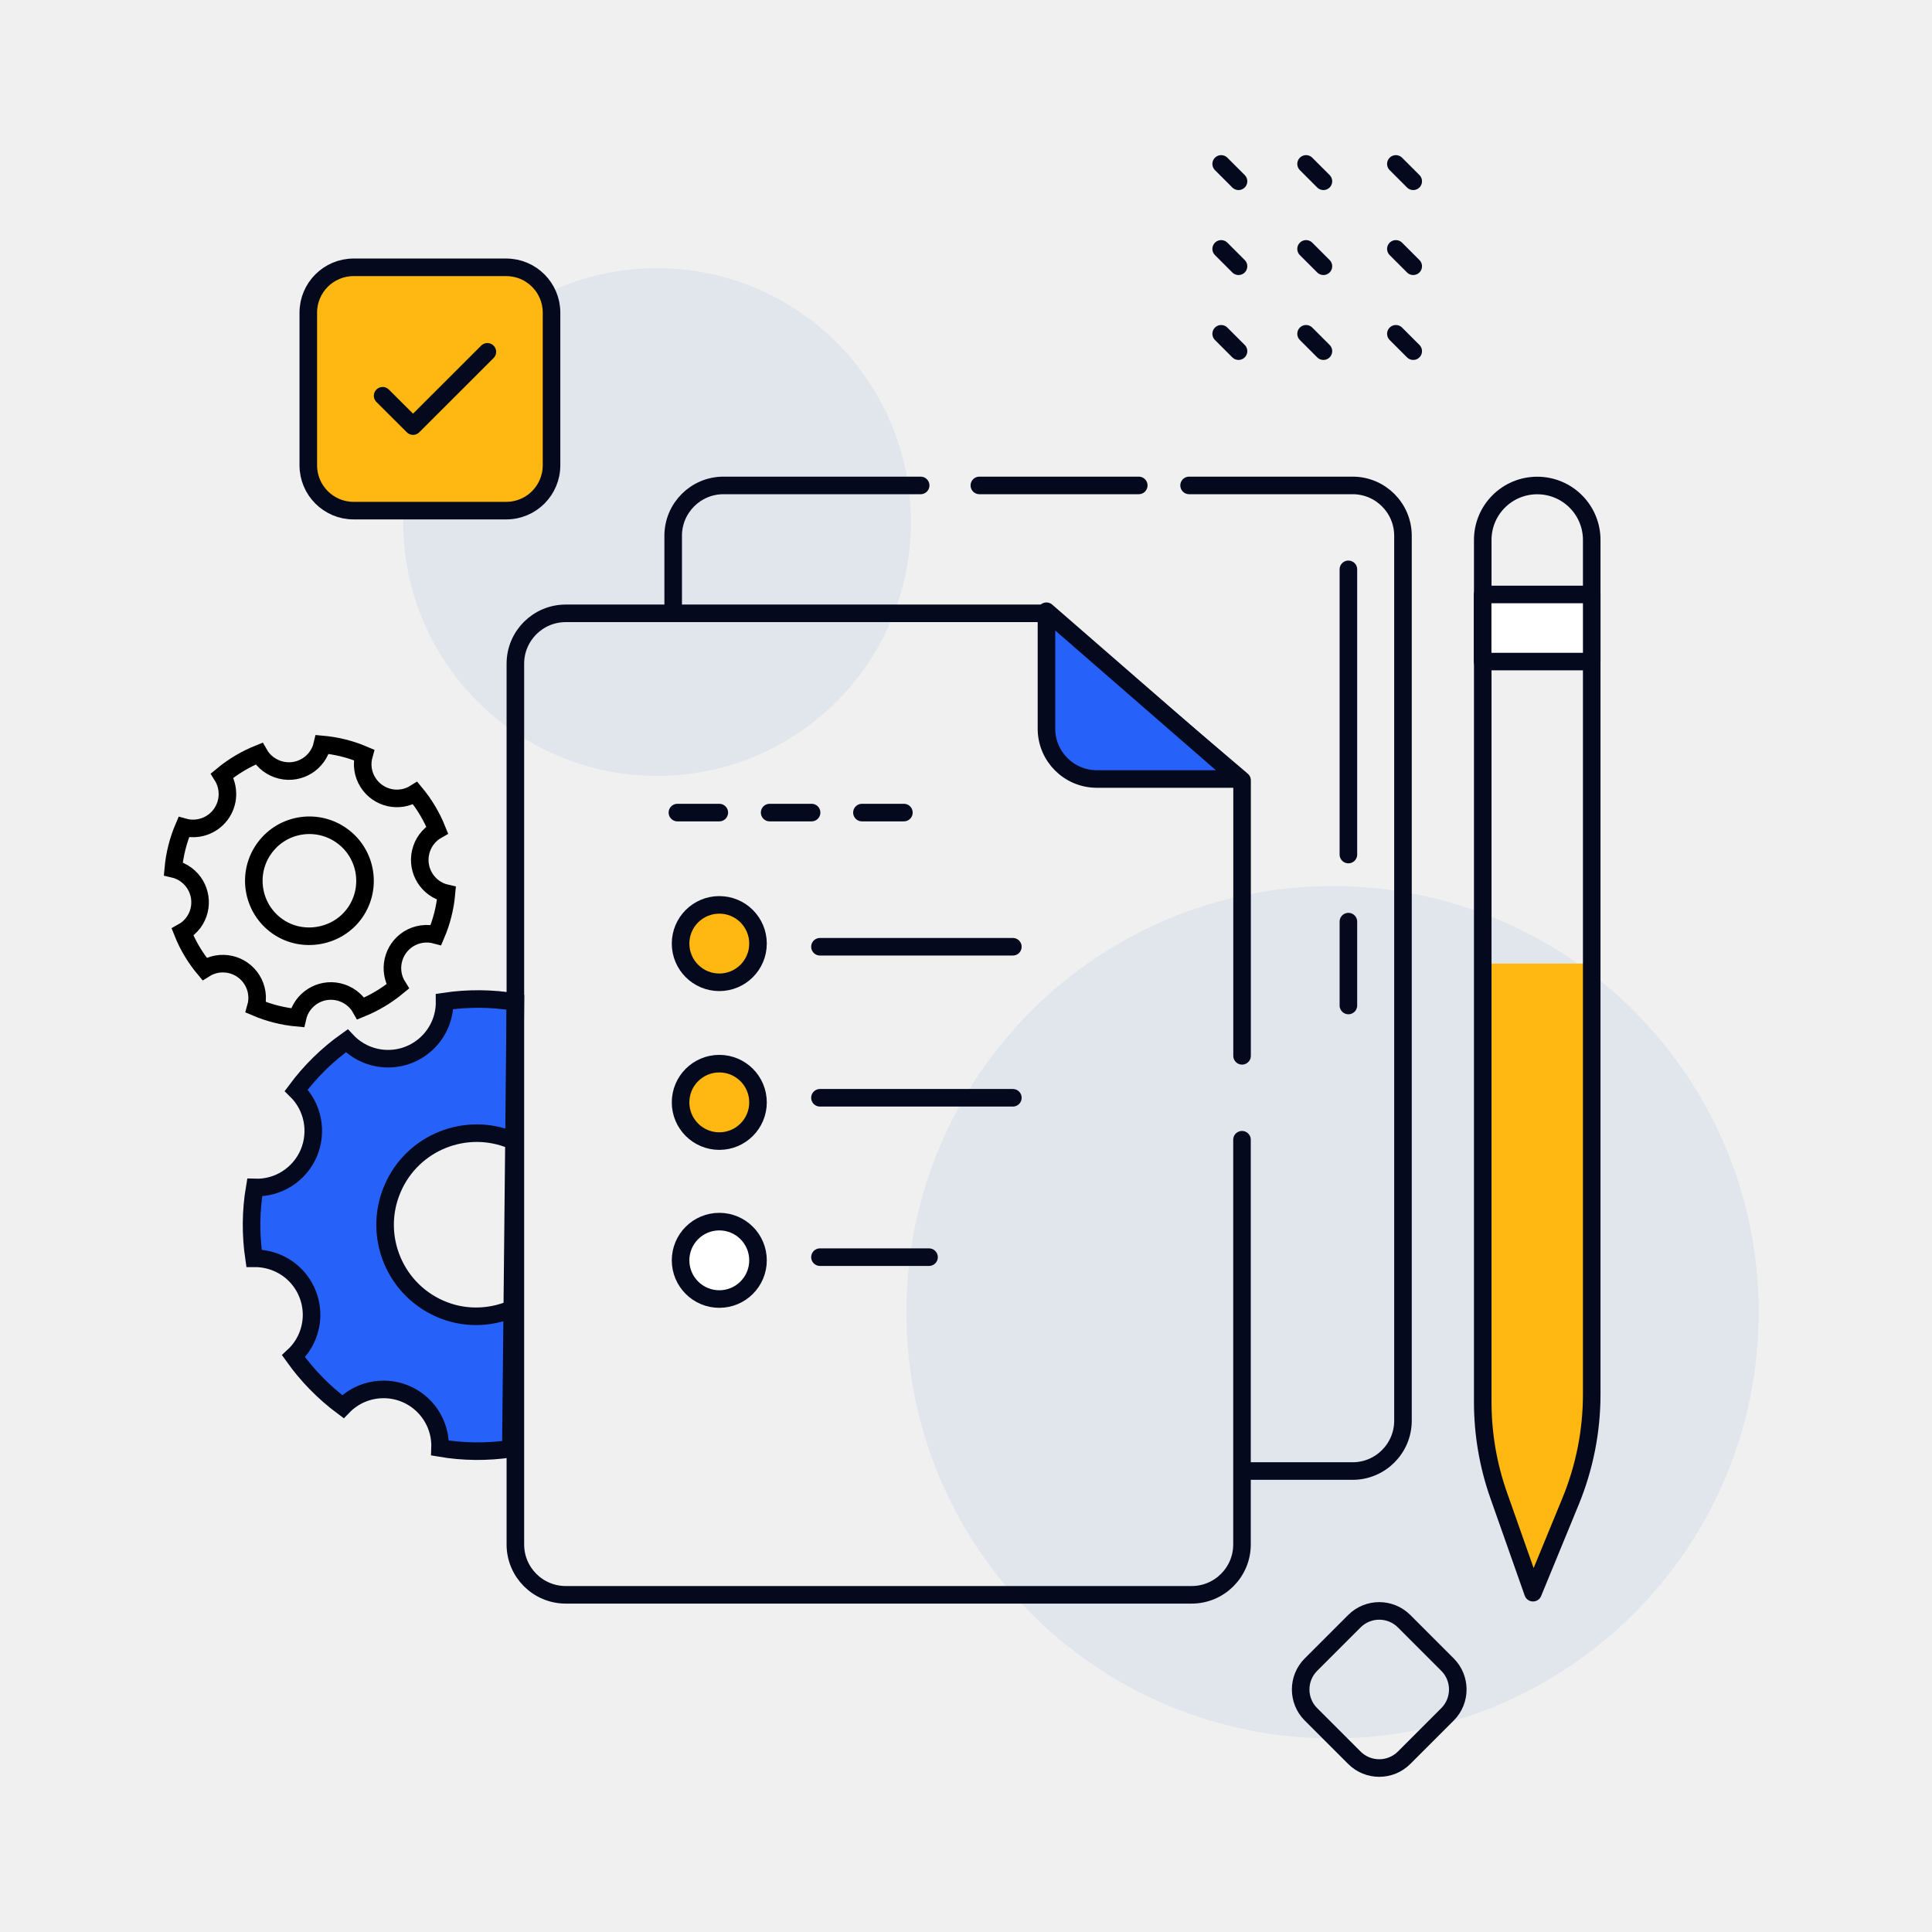
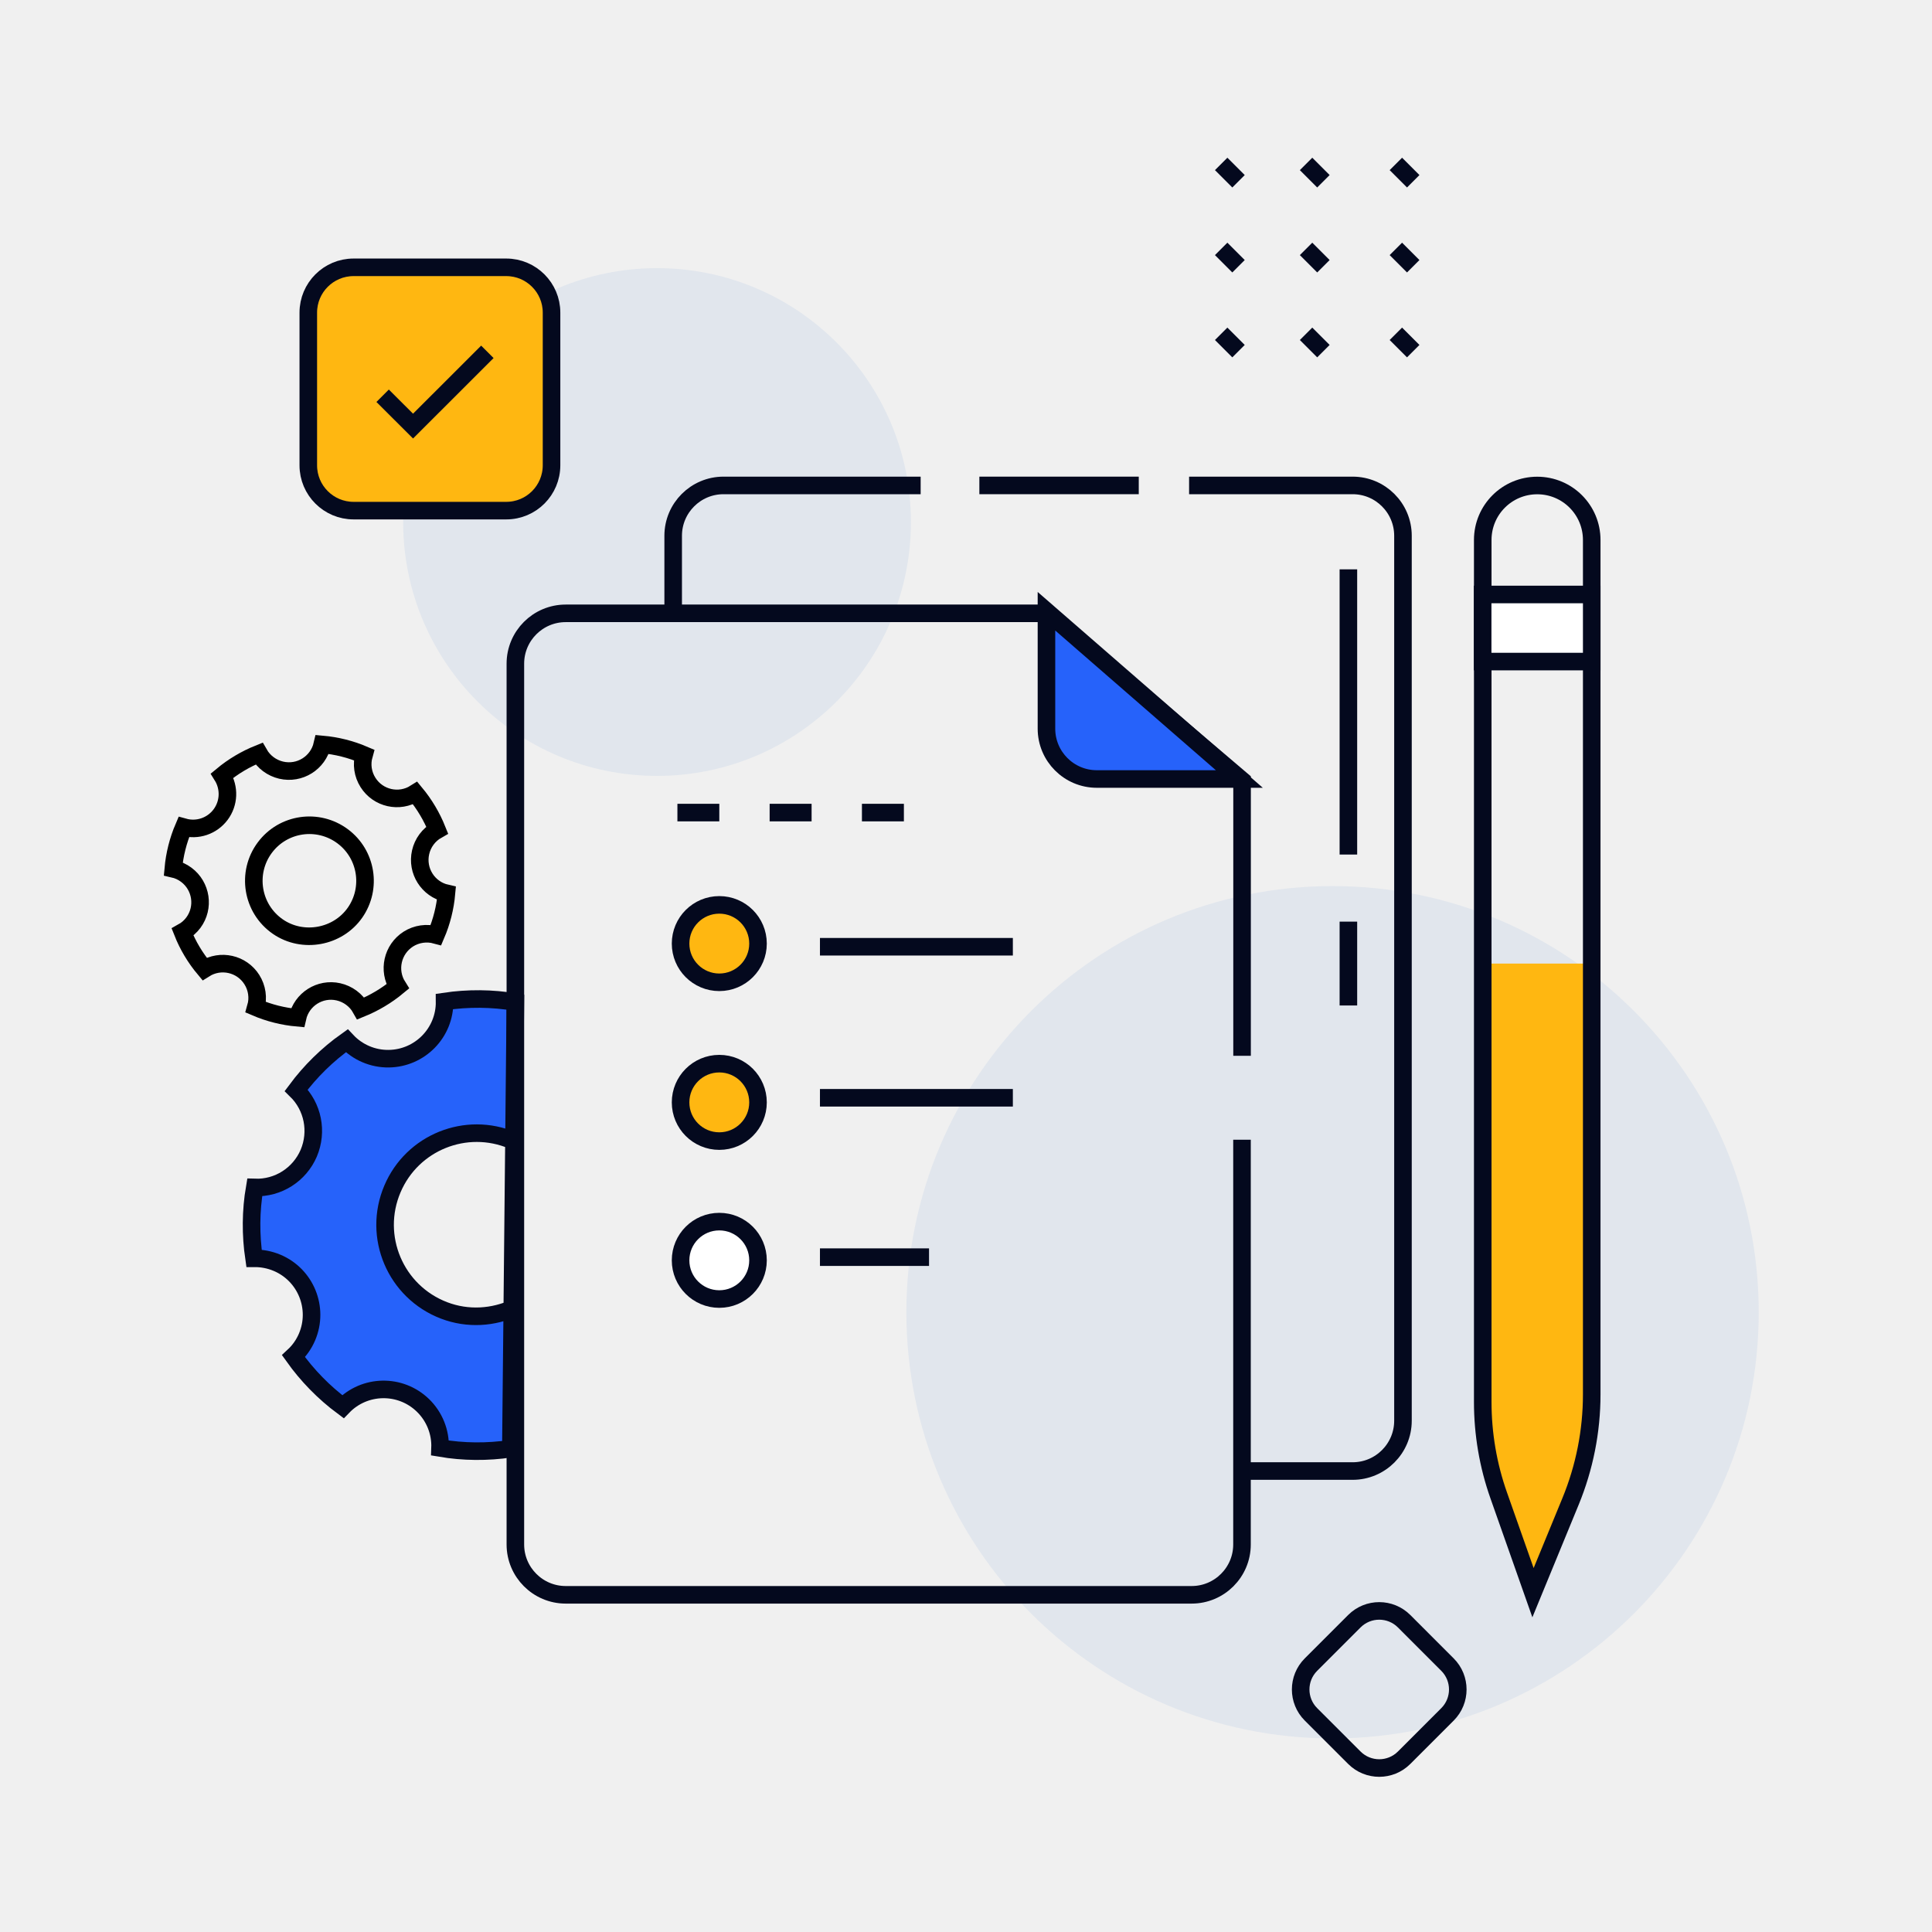
<svg xmlns="http://www.w3.org/2000/svg" width="110" height="110" viewBox="0 0 110 110" fill="none">
  <path d="M37.409 44.176C45.392 44.176 51.864 37.704 51.864 29.721C51.864 21.738 45.392 15.267 37.409 15.267C29.426 15.267 22.954 21.738 22.954 29.721C22.954 37.704 29.426 44.176 37.409 44.176Z" fill="#E1E6ED" />
  <path d="M75.87 98.979C89.271 98.979 100.134 88.115 100.134 74.715C100.134 61.314 89.271 50.45 75.87 50.45C62.469 50.45 51.605 61.314 51.605 74.715C51.605 88.115 62.469 98.979 75.87 98.979Z" fill="#E1E6ED" />
  <path d="M89.65 84.923L87.278 90.681L85.147 84.648C84.661 83.269 84.412 81.817 84.412 80.351V54.862H90.621V80.008C90.625 81.692 90.294 83.364 89.65 84.923Z" fill="#FFB711" />
  <path d="M29.343 57.058C28.012 56.831 26.649 56.822 25.313 57.02C25.334 58.798 23.912 60.255 22.133 60.277C21.231 60.289 20.363 59.92 19.744 59.258C18.64 60.04 17.669 60.994 16.865 62.077C17.819 63.009 18.099 64.427 17.579 65.656C17.054 66.881 15.834 67.659 14.502 67.611C14.274 68.943 14.266 70.305 14.463 71.642C14.915 71.638 15.361 71.724 15.778 71.9C17.411 72.591 18.176 74.478 17.484 76.115C17.308 76.532 17.046 76.906 16.711 77.215C17.493 78.315 18.442 79.286 19.525 80.09C20.758 78.813 22.795 78.775 24.076 80.012C24.733 80.648 25.09 81.533 25.055 82.444C26.387 82.672 27.749 82.68 29.086 82.483L29.343 57.058ZM29.339 74.443C28.097 75.023 26.641 75.127 25.287 74.611C22.507 73.55 21.188 70.404 22.344 67.693C23.47 65.042 26.533 63.809 29.18 64.934H29.184" fill="#2662FA" />
-   <path d="M29.339 74.443C28.097 75.023 26.641 75.127 25.287 74.611C22.507 73.55 21.188 70.404 22.344 67.693C23.47 65.042 26.533 63.809 29.18 64.934H29.184M29.343 57.058C28.012 56.831 26.649 56.822 25.313 57.02C25.334 58.798 23.912 60.255 22.133 60.277C21.231 60.289 20.363 59.92 19.744 59.258C18.64 60.04 17.669 60.994 16.865 62.077C17.819 63.009 18.099 64.427 17.579 65.656C17.054 66.881 15.834 67.659 14.502 67.611C14.274 68.943 14.266 70.305 14.463 71.642C14.915 71.638 15.361 71.724 15.778 71.9C17.411 72.591 18.176 74.478 17.484 76.115C17.308 76.532 17.046 76.906 16.711 77.215C17.493 78.315 18.442 79.286 19.525 80.09C20.758 78.813 22.795 78.775 24.076 80.012C24.733 80.648 25.09 81.533 25.055 82.444C26.387 82.672 27.749 82.68 29.086 82.483L29.343 57.058Z" stroke="#04091E" stroke-miterlimit="10" />
-   <path d="M12.56 46.381C12.074 47.03 11.245 47.313 10.463 47.094C10.141 47.846 9.939 48.65 9.866 49.466C10.132 49.526 10.386 49.642 10.605 49.806C11.469 50.45 11.649 51.67 11.009 52.534C10.845 52.753 10.635 52.938 10.394 53.071C10.695 53.832 11.12 54.541 11.645 55.168C12.556 54.592 13.763 54.863 14.339 55.774C14.635 56.242 14.721 56.814 14.566 57.351C15.319 57.673 16.122 57.875 16.938 57.948C17.175 56.895 18.219 56.234 19.267 56.47C19.534 56.53 19.787 56.646 20.006 56.809C20.226 56.973 20.41 57.179 20.544 57.419C21.304 57.11 22.013 56.689 22.645 56.165C22.069 55.254 22.34 54.047 23.25 53.466C23.719 53.17 24.29 53.088 24.823 53.234C25.145 52.482 25.347 51.679 25.42 50.862C24.368 50.626 23.71 49.578 23.947 48.529C24.067 47.992 24.411 47.528 24.892 47.257C24.587 46.497 24.166 45.788 23.642 45.156C22.731 45.732 21.527 45.461 20.952 44.55C20.655 44.082 20.573 43.515 20.724 42.982C19.972 42.66 19.169 42.458 18.352 42.385C18.111 43.438 17.063 44.095 16.01 43.85C15.477 43.725 15.018 43.386 14.747 42.909C13.986 43.214 13.277 43.635 12.646 44.159C13.08 44.851 13.045 45.732 12.56 46.381ZM19.508 47.614C20.883 48.637 21.188 50.562 20.217 51.958C19.237 53.368 17.239 53.733 15.825 52.762C14.339 51.739 14.008 49.694 15.078 48.259C16.122 46.858 18.103 46.57 19.508 47.614Z" stroke="black" stroke-miterlimit="10" />
-   <path d="M77.112 100.078L74.641 97.608C73.859 96.826 73.859 95.558 74.641 94.776L77.112 92.305C77.894 91.523 79.162 91.523 79.944 92.305L82.414 94.776C83.196 95.558 83.196 96.826 82.414 97.608L79.944 100.078C79.162 100.86 77.894 100.86 77.112 100.078Z" stroke="#04091E" stroke-miterlimit="10" stroke-linecap="round" />
-   <path d="M70.516 19.993L69.528 19.005" stroke="#04091E" stroke-miterlimit="10" stroke-linecap="round" />
-   <path d="M70.516 15.159L69.528 14.171" stroke="#04091E" stroke-miterlimit="10" stroke-linecap="round" />
-   <path d="M70.516 10.321L69.528 9.333" stroke="#04091E" stroke-miterlimit="10" stroke-linecap="round" />
-   <path d="M75.35 19.993L74.362 19.005" stroke="#04091E" stroke-miterlimit="10" stroke-linecap="round" />
-   <path d="M75.35 15.159L74.362 14.171" stroke="#04091E" stroke-miterlimit="10" stroke-linecap="round" />
-   <path d="M75.35 10.321L74.362 9.333" stroke="#04091E" stroke-miterlimit="10" stroke-linecap="round" />
-   <path d="M80.463 19.993L79.475 19.005" stroke="#04091E" stroke-miterlimit="10" stroke-linecap="round" />
-   <path d="M80.463 15.159L79.475 14.171" stroke="#04091E" stroke-miterlimit="10" stroke-linecap="round" />
-   <path d="M80.463 10.321L79.475 9.333" stroke="#04091E" stroke-miterlimit="10" stroke-linecap="round" />
-   <path d="M67.702 27.638H77.013C78.594 27.638 79.879 28.922 79.879 30.504V80.889C79.879 82.47 78.594 83.755 77.013 83.755H71.045" stroke="#04091E" stroke-miterlimit="10" stroke-linecap="round" stroke-linejoin="round" />
-   <path d="M55.761 27.638H64.836" stroke="#04091E" stroke-miterlimit="10" stroke-linecap="round" stroke-linejoin="round" />
-   <path d="M38.328 34.801V30.504C38.328 28.922 39.613 27.638 41.194 27.638H52.418" stroke="#04091E" stroke-miterlimit="10" stroke-linecap="round" stroke-linejoin="round" />
-   <path d="M70.714 64.892V87.936C70.714 89.517 69.429 90.802 67.848 90.802H61.011H51.459H40H35.703H32.209C30.628 90.802 29.343 89.517 29.343 87.936V37.787C29.343 36.206 30.628 34.921 32.209 34.921H59.542L70.718 44.43V60.114" stroke="#04091E" stroke-miterlimit="10" stroke-linecap="round" stroke-linejoin="round" />
-   <path d="M59.581 34.801V41.487C59.581 43.068 60.865 44.353 62.447 44.353H70.563L59.581 34.801Z" fill="#2662FA" stroke="#04091E" stroke-miterlimit="10" stroke-linecap="round" stroke-linejoin="round" />
-   <path d="M89.418 85.49L87.283 90.681L85.332 85.147C84.726 83.436 84.421 81.632 84.421 79.819V30.744C84.421 29.029 85.809 27.642 87.523 27.642C89.238 27.642 90.626 29.029 90.626 30.744V79.393C90.626 81.486 90.213 83.557 89.418 85.49Z" stroke="#04091E" stroke-miterlimit="10" stroke-linecap="round" stroke-linejoin="round" />
-   <path d="M90.626 33.847H84.416V37.667H90.626V33.847Z" fill="white" stroke="#04091E" stroke-miterlimit="10" stroke-linecap="round" stroke-linejoin="round" />
-   <path d="M40.954 55.928C42.171 55.928 43.158 54.941 43.158 53.724C43.158 52.506 42.171 51.52 40.954 51.52C39.736 51.52 38.749 52.506 38.749 53.724C38.749 54.941 39.736 55.928 40.954 55.928Z" fill="#FFB711" stroke="#04091E" stroke-miterlimit="10" stroke-linecap="round" stroke-linejoin="round" />
-   <path d="M40.954 64.969C42.171 64.969 43.158 63.982 43.158 62.765C43.158 61.547 42.171 60.56 40.954 60.56C39.736 60.56 38.749 61.547 38.749 62.765C38.749 63.982 39.736 64.969 40.954 64.969Z" fill="#FFB711" stroke="#04091E" stroke-miterlimit="10" stroke-linecap="round" stroke-linejoin="round" />
-   <path d="M40.954 73.962C42.171 73.962 43.158 72.975 43.158 71.758C43.158 70.541 42.171 69.554 40.954 69.554C39.736 69.554 38.749 70.541 38.749 71.758C38.749 72.975 39.736 73.962 40.954 73.962Z" fill="white" stroke="#04091E" stroke-miterlimit="10" stroke-linecap="round" stroke-linejoin="round" />
-   <path d="M46.685 53.904H57.668" stroke="#04091E" stroke-miterlimit="10" stroke-linecap="round" stroke-linejoin="round" />
-   <path d="M38.569 46.265H40.954" stroke="#04091E" stroke-miterlimit="10" stroke-linecap="round" stroke-linejoin="round" />
-   <path d="M43.82 46.265H46.209" stroke="#04091E" stroke-miterlimit="10" stroke-linecap="round" stroke-linejoin="round" />
-   <path d="M49.075 46.265H51.464" stroke="#04091E" stroke-miterlimit="10" stroke-linecap="round" stroke-linejoin="round" />
-   <path d="M46.685 62.503H57.668" stroke="#04091E" stroke-miterlimit="10" stroke-linecap="round" stroke-linejoin="round" />
-   <path d="M46.685 71.577H52.895" stroke="#04091E" stroke-miterlimit="10" stroke-linecap="round" stroke-linejoin="round" />
-   <path d="M76.772 32.416V48.654" stroke="#04091E" stroke-miterlimit="10" stroke-linecap="round" stroke-linejoin="round" />
-   <path d="M76.772 52.474V57.248" stroke="#04091E" stroke-miterlimit="10" stroke-linecap="round" stroke-linejoin="round" />
-   <path d="M28.823 29.073H20.131C18.709 29.073 17.553 27.917 17.553 26.495V17.798C17.553 16.376 18.709 15.22 20.131 15.22H28.823C30.246 15.22 31.402 16.376 31.402 17.798V26.49C31.402 27.917 30.25 29.073 28.823 29.073Z" fill="#FFB711" stroke="#04091E" stroke-miterlimit="10" stroke-linecap="round" stroke-linejoin="round" />
-   <path d="M21.785 22.533L23.517 24.26L27.749 20.032" stroke="#04091E" stroke-miterlimit="10" stroke-linecap="round" stroke-linejoin="round" />
+   <path d="M29.339 74.443C28.097 75.023 26.641 75.127 25.287 74.611C22.507 73.55 21.188 70.404 22.344 67.693C23.47 65.042 26.533 63.809 29.18 64.934H29.184M29.343 57.058C28.012 56.831 26.649 56.822 25.313 57.02C25.334 58.798 23.912 60.255 22.133 60.277C21.231 60.289 20.363 59.92 19.744 59.258C18.64 60.04 17.669 60.994 16.865 62.077C17.819 63.009 18.099 64.427 17.579 65.656C17.054 66.881 15.834 67.659 14.502 67.611C14.274 68.943 14.266 70.305 14.463 71.642C14.915 71.638 15.361 71.724 15.778 71.9C17.411 72.591 18.176 74.478 17.484 76.115C17.308 76.532 17.046 76.906 16.711 77.215C17.493 78.315 18.442 79.286 19.525 80.09C20.758 78.813 22.795 78.775 24.076 80.012C24.733 80.648 25.09 81.533 25.055 82.444C26.387 82.672 27.749 82.68 29.086 82.483L29.343 57.058Z" stroke="#04091E" strokeMiterlimit="10" />
+   <path d="M12.56 46.381C12.074 47.03 11.245 47.313 10.463 47.094C10.141 47.846 9.939 48.65 9.866 49.466C10.132 49.526 10.386 49.642 10.605 49.806C11.469 50.45 11.649 51.67 11.009 52.534C10.845 52.753 10.635 52.938 10.394 53.071C10.695 53.832 11.12 54.541 11.645 55.168C12.556 54.592 13.763 54.863 14.339 55.774C14.635 56.242 14.721 56.814 14.566 57.351C15.319 57.673 16.122 57.875 16.938 57.948C17.175 56.895 18.219 56.234 19.267 56.47C19.534 56.53 19.787 56.646 20.006 56.809C20.226 56.973 20.41 57.179 20.544 57.419C21.304 57.11 22.013 56.689 22.645 56.165C22.069 55.254 22.34 54.047 23.25 53.466C23.719 53.17 24.29 53.088 24.823 53.234C25.145 52.482 25.347 51.679 25.42 50.862C24.368 50.626 23.71 49.578 23.947 48.529C24.067 47.992 24.411 47.528 24.892 47.257C24.587 46.497 24.166 45.788 23.642 45.156C22.731 45.732 21.527 45.461 20.952 44.55C20.655 44.082 20.573 43.515 20.724 42.982C19.972 42.66 19.169 42.458 18.352 42.385C18.111 43.438 17.063 44.095 16.01 43.85C15.477 43.725 15.018 43.386 14.747 42.909C13.986 43.214 13.277 43.635 12.646 44.159C13.08 44.851 13.045 45.732 12.56 46.381ZM19.508 47.614C20.883 48.637 21.188 50.562 20.217 51.958C19.237 53.368 17.239 53.733 15.825 52.762C14.339 51.739 14.008 49.694 15.078 48.259C16.122 46.858 18.103 46.57 19.508 47.614Z" stroke="black" strokeMiterlimit="10" />
+   <path d="M77.112 100.078L74.641 97.608C73.859 96.826 73.859 95.558 74.641 94.776L77.112 92.305C77.894 91.523 79.162 91.523 79.944 92.305L82.414 94.776C83.196 95.558 83.196 96.826 82.414 97.608L79.944 100.078C79.162 100.86 77.894 100.86 77.112 100.078Z" stroke="#04091E" strokeMiterlimit="10" strokeLinecap="round" />
+   <path d="M70.516 19.993L69.528 19.005" stroke="#04091E" strokeMiterlimit="10" strokeLinecap="round" />
+   <path d="M70.516 15.159L69.528 14.171" stroke="#04091E" strokeMiterlimit="10" strokeLinecap="round" />
+   <path d="M70.516 10.321L69.528 9.333" stroke="#04091E" strokeMiterlimit="10" strokeLinecap="round" />
+   <path d="M75.35 19.993L74.362 19.005" stroke="#04091E" strokeMiterlimit="10" strokeLinecap="round" />
+   <path d="M75.35 15.159L74.362 14.171" stroke="#04091E" strokeMiterlimit="10" strokeLinecap="round" />
+   <path d="M75.35 10.321L74.362 9.333" stroke="#04091E" strokeMiterlimit="10" strokeLinecap="round" />
+   <path d="M80.463 19.993L79.475 19.005" stroke="#04091E" strokeMiterlimit="10" strokeLinecap="round" />
+   <path d="M80.463 15.159L79.475 14.171" stroke="#04091E" strokeMiterlimit="10" strokeLinecap="round" />
+   <path d="M80.463 10.321L79.475 9.333" stroke="#04091E" strokeMiterlimit="10" strokeLinecap="round" />
+   <path d="M67.702 27.638H77.013C78.594 27.638 79.879 28.922 79.879 30.504V80.889C79.879 82.47 78.594 83.755 77.013 83.755H71.045" stroke="#04091E" strokeMiterlimit="10" strokeLinecap="round" strokeLinejoin="round" />
+   <path d="M55.761 27.638H64.836" stroke="#04091E" strokeMiterlimit="10" strokeLinecap="round" strokeLinejoin="round" />
+   <path d="M38.328 34.801V30.504C38.328 28.922 39.613 27.638 41.194 27.638H52.418" stroke="#04091E" strokeMiterlimit="10" strokeLinecap="round" strokeLinejoin="round" />
+   <path d="M70.714 64.892V87.936C70.714 89.517 69.429 90.802 67.848 90.802H61.011H51.459H40H35.703H32.209C30.628 90.802 29.343 89.517 29.343 87.936V37.787C29.343 36.206 30.628 34.921 32.209 34.921H59.542L70.718 44.43V60.114" stroke="#04091E" strokeMiterlimit="10" strokeLinecap="round" strokeLinejoin="round" />
+   <path d="M59.581 34.801V41.487C59.581 43.068 60.865 44.353 62.447 44.353H70.563L59.581 34.801Z" fill="#2662FA" stroke="#04091E" strokeMiterlimit="10" strokeLinecap="round" strokeLinejoin="round" />
+   <path d="M89.418 85.49L87.283 90.681L85.332 85.147C84.726 83.436 84.421 81.632 84.421 79.819V30.744C84.421 29.029 85.809 27.642 87.523 27.642C89.238 27.642 90.626 29.029 90.626 30.744V79.393C90.626 81.486 90.213 83.557 89.418 85.49Z" stroke="#04091E" strokeMiterlimit="10" strokeLinecap="round" strokeLinejoin="round" />
+   <path d="M90.626 33.847H84.416V37.667H90.626V33.847Z" fill="white" stroke="#04091E" strokeMiterlimit="10" strokeLinecap="round" strokeLinejoin="round" />
+   <path d="M40.954 55.928C42.171 55.928 43.158 54.941 43.158 53.724C43.158 52.506 42.171 51.52 40.954 51.52C39.736 51.52 38.749 52.506 38.749 53.724C38.749 54.941 39.736 55.928 40.954 55.928Z" fill="#FFB711" stroke="#04091E" strokeMiterlimit="10" strokeLinecap="round" strokeLinejoin="round" />
+   <path d="M40.954 64.969C42.171 64.969 43.158 63.982 43.158 62.765C43.158 61.547 42.171 60.56 40.954 60.56C39.736 60.56 38.749 61.547 38.749 62.765C38.749 63.982 39.736 64.969 40.954 64.969Z" fill="#FFB711" stroke="#04091E" strokeMiterlimit="10" strokeLinecap="round" strokeLinejoin="round" />
+   <path d="M40.954 73.962C42.171 73.962 43.158 72.975 43.158 71.758C43.158 70.541 42.171 69.554 40.954 69.554C39.736 69.554 38.749 70.541 38.749 71.758C38.749 72.975 39.736 73.962 40.954 73.962Z" fill="white" stroke="#04091E" strokeMiterlimit="10" strokeLinecap="round" strokeLinejoin="round" />
+   <path d="M46.685 53.904H57.668" stroke="#04091E" strokeMiterlimit="10" strokeLinecap="round" strokeLinejoin="round" />
+   <path d="M38.569 46.265H40.954" stroke="#04091E" strokeMiterlimit="10" strokeLinecap="round" strokeLinejoin="round" />
+   <path d="M43.82 46.265H46.209" stroke="#04091E" strokeMiterlimit="10" strokeLinecap="round" strokeLinejoin="round" />
+   <path d="M49.075 46.265H51.464" stroke="#04091E" strokeMiterlimit="10" strokeLinecap="round" strokeLinejoin="round" />
+   <path d="M46.685 62.503H57.668" stroke="#04091E" strokeMiterlimit="10" strokeLinecap="round" strokeLinejoin="round" />
+   <path d="M46.685 71.577H52.895" stroke="#04091E" strokeMiterlimit="10" strokeLinecap="round" strokeLinejoin="round" />
+   <path d="M76.772 32.416V48.654" stroke="#04091E" strokeMiterlimit="10" strokeLinecap="round" strokeLinejoin="round" />
+   <path d="M76.772 52.474V57.248" stroke="#04091E" strokeMiterlimit="10" strokeLinecap="round" strokeLinejoin="round" />
+   <path d="M28.823 29.073H20.131C18.709 29.073 17.553 27.917 17.553 26.495V17.798C17.553 16.376 18.709 15.22 20.131 15.22H28.823C30.246 15.22 31.402 16.376 31.402 17.798V26.49C31.402 27.917 30.25 29.073 28.823 29.073Z" fill="#FFB711" stroke="#04091E" strokeMiterlimit="10" strokeLinecap="round" strokeLinejoin="round" />
+   <path d="M21.785 22.533L23.517 24.26L27.749 20.032" stroke="#04091E" strokeMiterlimit="10" strokeLinecap="round" strokeLinejoin="round" />
</svg>
